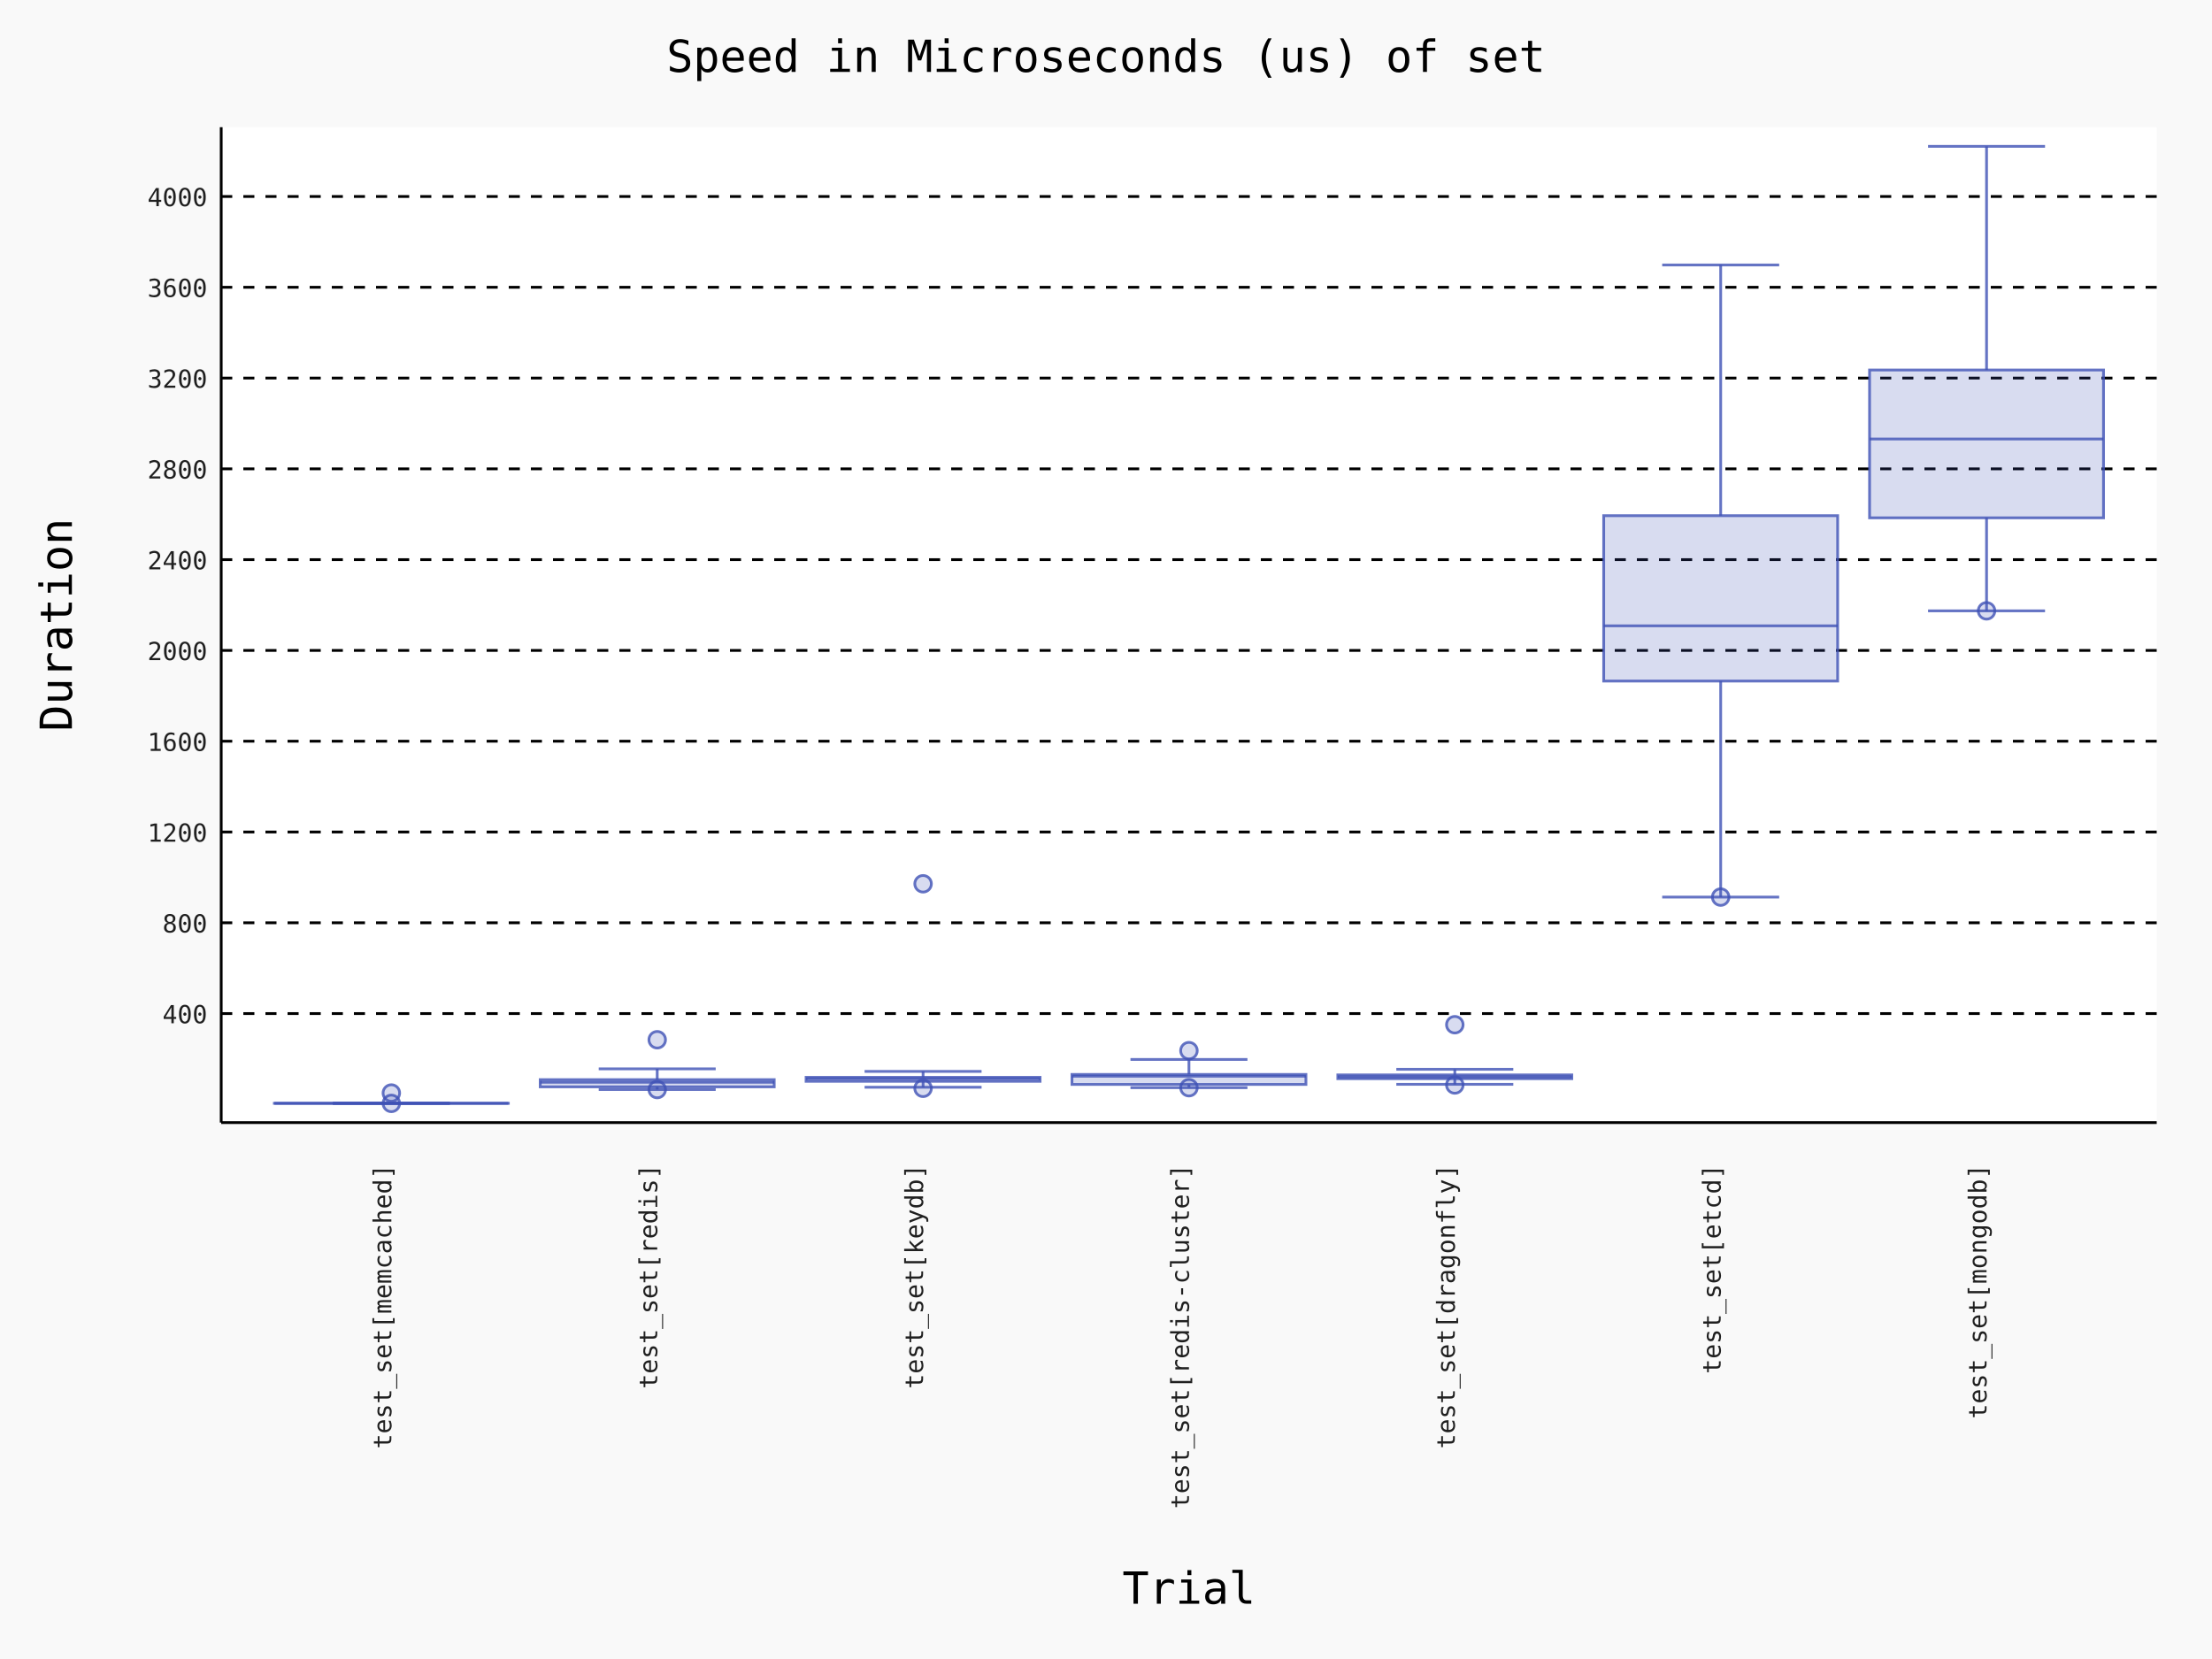
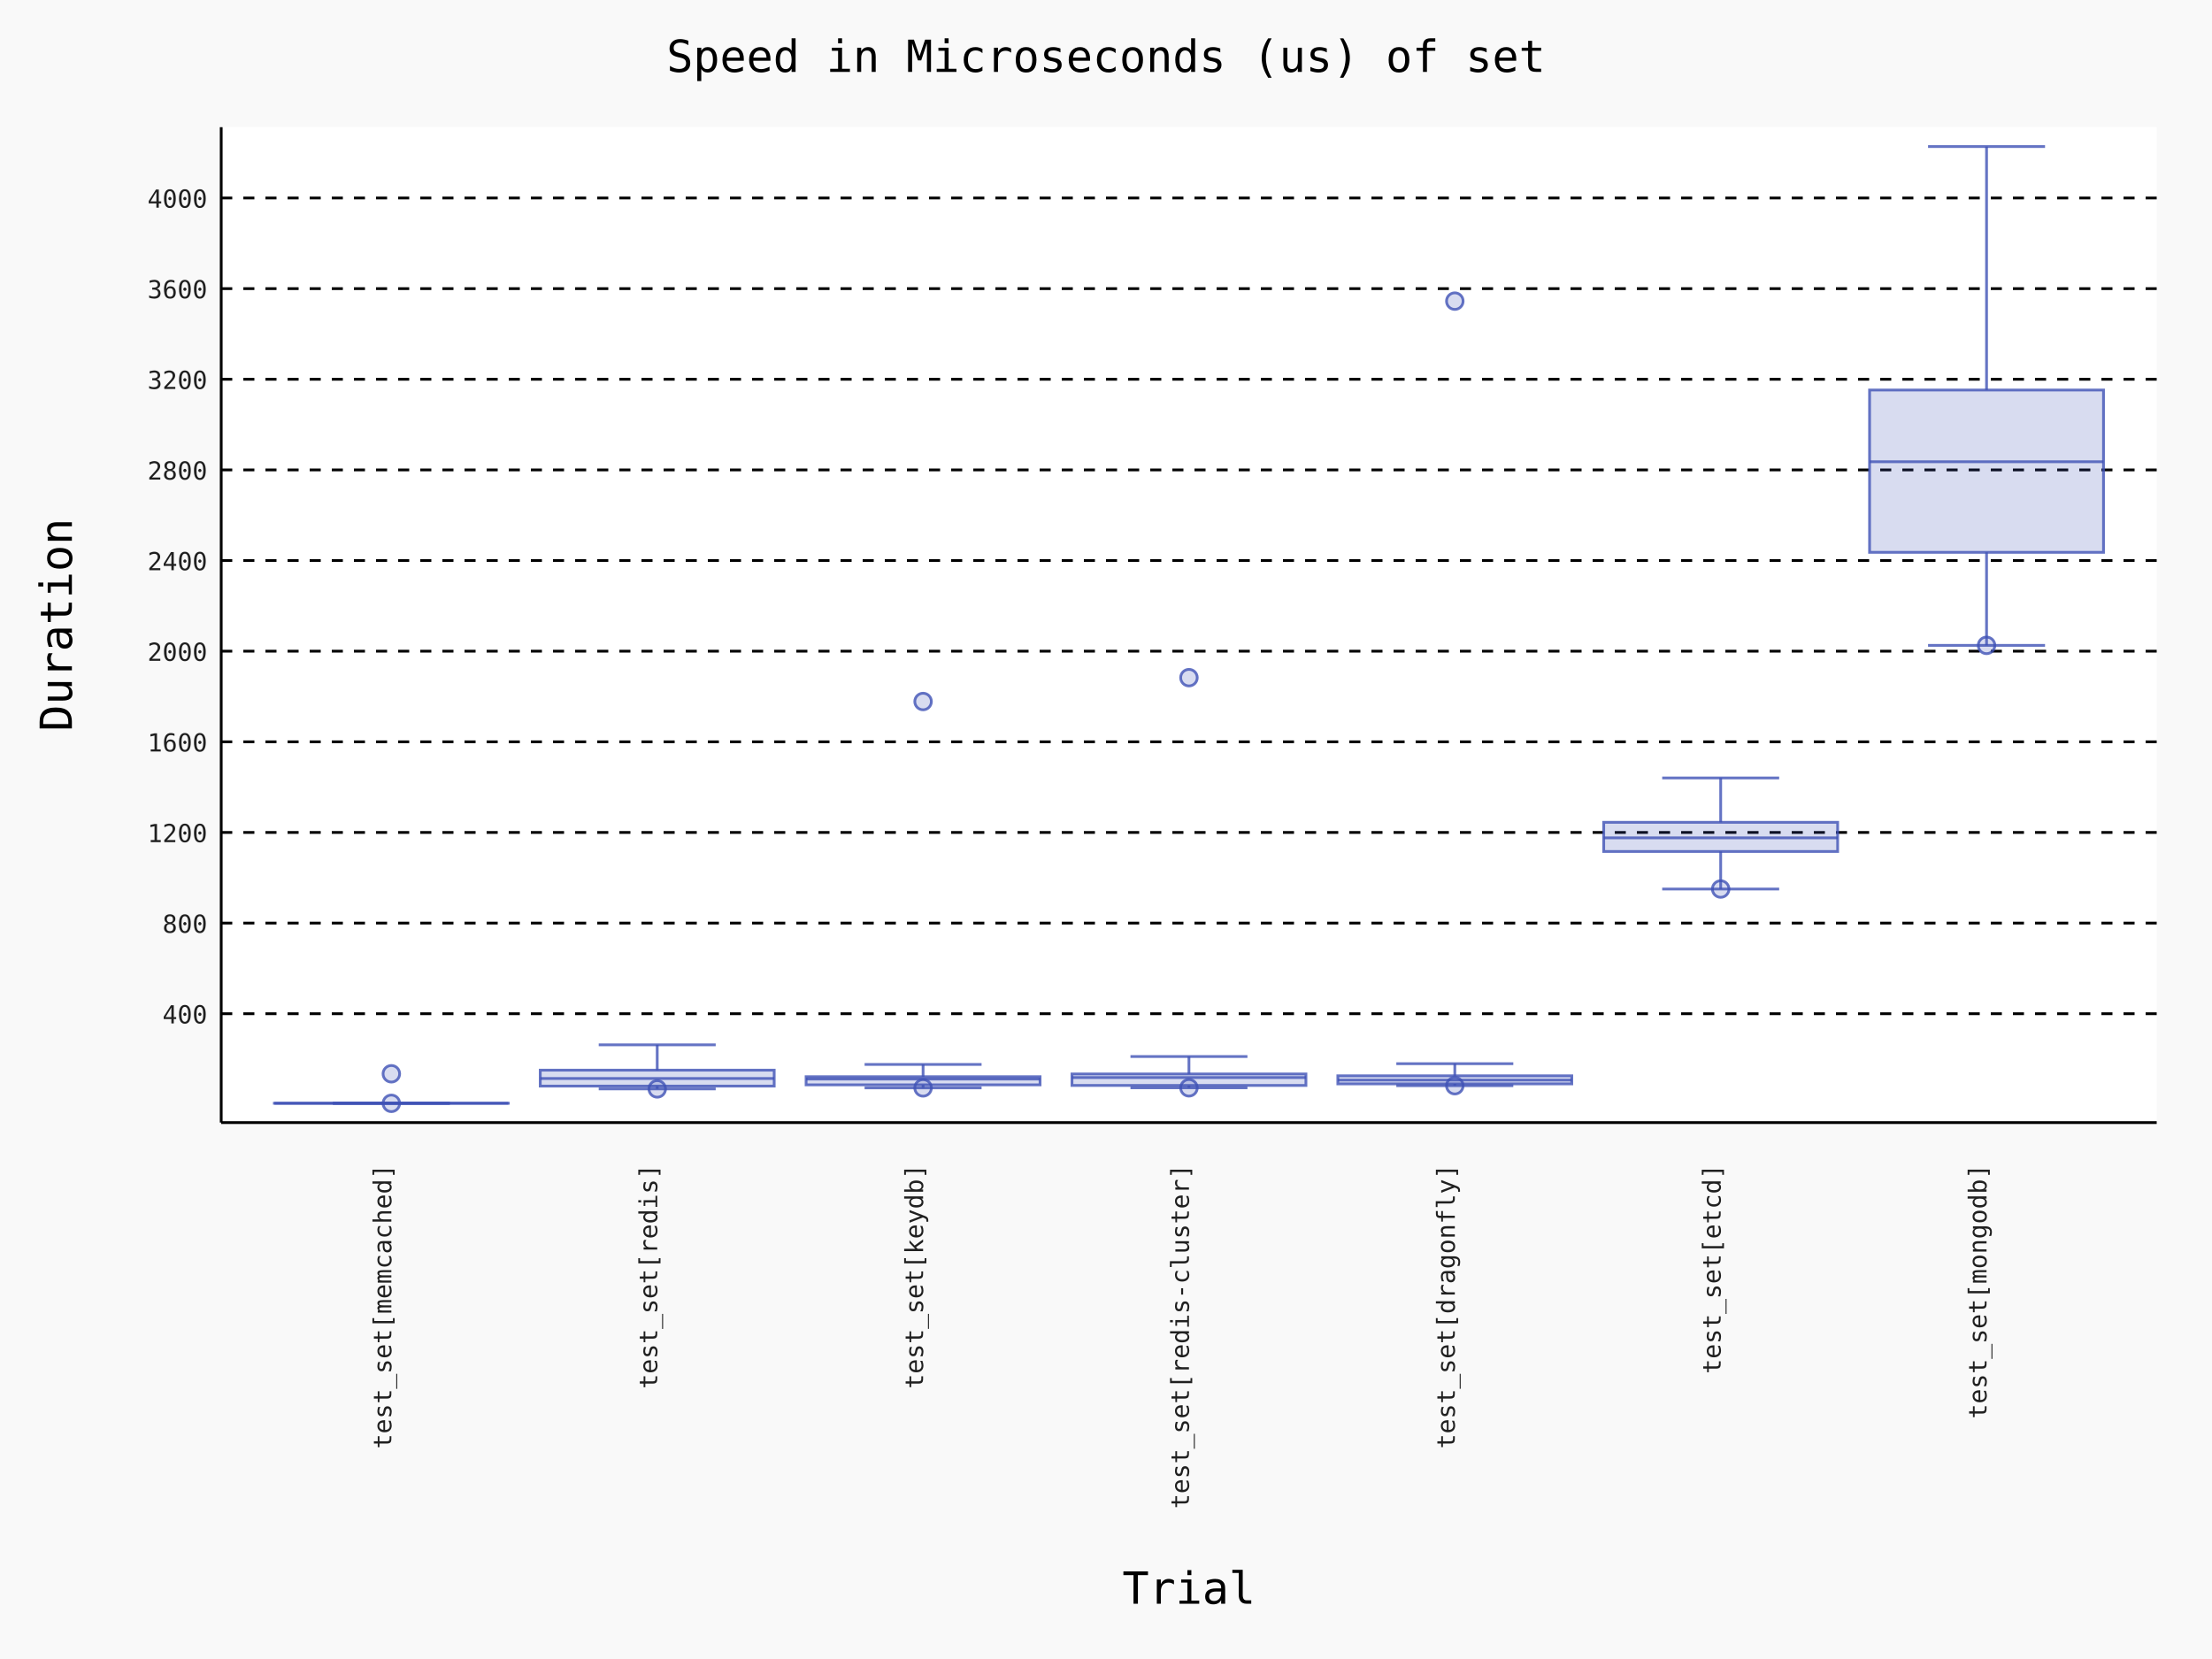
- <svg xmlns="http://www.w3.org/2000/svg" id="chart-4da20118-4a4c-4504-81a6-af2c6108a717" class="pygal-chart" viewBox="0 0 800 600">
+ <svg xmlns="http://www.w3.org/2000/svg" id="chart-514645f7-85c2-4c81-bb3b-be995977a449" class="pygal-chart" viewBox="0 0 800 600">
  <defs>
-     <style type="text/css">#chart-4da20118-4a4c-4504-81a6-af2c6108a717{-webkit-user-select:none;-webkit-font-smoothing:antialiased;font-family:Consolas,"Deja Vu Sans Mono","Bitstream Vera Sans Mono","Courier New",monospace}#chart-4da20118-4a4c-4504-81a6-af2c6108a717 .title{font-family:Consolas,"Deja Vu Sans Mono","Bitstream Vera Sans Mono","Courier New",monospace;font-size:16px}#chart-4da20118-4a4c-4504-81a6-af2c6108a717 .legends .legend text{font-family:Consolas,"Deja Vu Sans Mono","Bitstream Vera Sans Mono","Courier New",monospace;font-size:14px}#chart-4da20118-4a4c-4504-81a6-af2c6108a717 .axis text{font-family:Consolas,"Deja Vu Sans Mono","Bitstream Vera Sans Mono","Courier New",monospace;font-size:10px}#chart-4da20118-4a4c-4504-81a6-af2c6108a717 .axis text.major{font-family:Consolas,"Deja Vu Sans Mono","Bitstream Vera Sans Mono","Courier New",monospace;font-size:10px}#chart-4da20118-4a4c-4504-81a6-af2c6108a717 .text-overlay text.value{font-family:Consolas,"Deja Vu Sans Mono","Bitstream Vera Sans Mono","Courier New",monospace;font-size:16px}#chart-4da20118-4a4c-4504-81a6-af2c6108a717 .text-overlay text.label{font-family:Consolas,"Deja Vu Sans Mono","Bitstream Vera Sans Mono","Courier New",monospace;font-size:10px}#chart-4da20118-4a4c-4504-81a6-af2c6108a717 .tooltip{font-family:Consolas,"Deja Vu Sans Mono","Bitstream Vera Sans Mono","Courier New",monospace;font-size:14px}#chart-4da20118-4a4c-4504-81a6-af2c6108a717 text.no_data{font-family:Consolas,"Deja Vu Sans Mono","Bitstream Vera Sans Mono","Courier New",monospace;font-size:64px}
- #chart-4da20118-4a4c-4504-81a6-af2c6108a717{background-color:rgba(249,249,249,1)}#chart-4da20118-4a4c-4504-81a6-af2c6108a717 path,#chart-4da20118-4a4c-4504-81a6-af2c6108a717 line,#chart-4da20118-4a4c-4504-81a6-af2c6108a717 rect,#chart-4da20118-4a4c-4504-81a6-af2c6108a717 circle{-webkit-transition:150ms;-moz-transition:150ms;transition:150ms}#chart-4da20118-4a4c-4504-81a6-af2c6108a717 .graph &gt; .background{fill:rgba(249,249,249,1)}#chart-4da20118-4a4c-4504-81a6-af2c6108a717 .plot &gt; .background{fill:rgba(255,255,255,1)}#chart-4da20118-4a4c-4504-81a6-af2c6108a717 .graph{fill:rgba(0,0,0,.87)}#chart-4da20118-4a4c-4504-81a6-af2c6108a717 text.no_data{fill:rgba(0,0,0,1)}#chart-4da20118-4a4c-4504-81a6-af2c6108a717 .title{fill:rgba(0,0,0,1)}#chart-4da20118-4a4c-4504-81a6-af2c6108a717 .legends .legend text{fill:rgba(0,0,0,.87)}#chart-4da20118-4a4c-4504-81a6-af2c6108a717 .legends .legend:hover text{fill:rgba(0,0,0,1)}#chart-4da20118-4a4c-4504-81a6-af2c6108a717 .axis .line{stroke:rgba(0,0,0,1)}#chart-4da20118-4a4c-4504-81a6-af2c6108a717 .axis .guide.line{stroke:rgba(0,0,0,.54)}#chart-4da20118-4a4c-4504-81a6-af2c6108a717 .axis .major.line{stroke:rgba(0,0,0,.87)}#chart-4da20118-4a4c-4504-81a6-af2c6108a717 .axis text.major{fill:rgba(0,0,0,1)}#chart-4da20118-4a4c-4504-81a6-af2c6108a717 .axis.y .guides:hover .guide.line,#chart-4da20118-4a4c-4504-81a6-af2c6108a717 .line-graph .axis.x .guides:hover .guide.line,#chart-4da20118-4a4c-4504-81a6-af2c6108a717 .stackedline-graph .axis.x .guides:hover .guide.line,#chart-4da20118-4a4c-4504-81a6-af2c6108a717 .xy-graph .axis.x .guides:hover .guide.line{stroke:rgba(0,0,0,1)}#chart-4da20118-4a4c-4504-81a6-af2c6108a717 .axis .guides:hover text{fill:rgba(0,0,0,1)}#chart-4da20118-4a4c-4504-81a6-af2c6108a717 .reactive{fill-opacity:.7;stroke-opacity:.8;stroke-width:1}#chart-4da20118-4a4c-4504-81a6-af2c6108a717 .ci{stroke:rgba(0,0,0,.87)}#chart-4da20118-4a4c-4504-81a6-af2c6108a717 .reactive.active,#chart-4da20118-4a4c-4504-81a6-af2c6108a717 .active .reactive{fill-opacity:.8;stroke-opacity:.9;stroke-width:4}#chart-4da20118-4a4c-4504-81a6-af2c6108a717 .ci .reactive.active{stroke-width:1.5}#chart-4da20118-4a4c-4504-81a6-af2c6108a717 .series text{fill:rgba(0,0,0,1)}#chart-4da20118-4a4c-4504-81a6-af2c6108a717 .tooltip rect{fill:rgba(255,255,255,1);stroke:rgba(0,0,0,1);-webkit-transition:opacity 150ms;-moz-transition:opacity 150ms;transition:opacity 150ms}#chart-4da20118-4a4c-4504-81a6-af2c6108a717 .tooltip .label{fill:rgba(0,0,0,.87)}#chart-4da20118-4a4c-4504-81a6-af2c6108a717 .tooltip .label{fill:rgba(0,0,0,.87)}#chart-4da20118-4a4c-4504-81a6-af2c6108a717 .tooltip .legend{font-size:.8em;fill:rgba(0,0,0,.54)}#chart-4da20118-4a4c-4504-81a6-af2c6108a717 .tooltip .x_label{font-size:.6em;fill:rgba(0,0,0,1)}#chart-4da20118-4a4c-4504-81a6-af2c6108a717 .tooltip .xlink{font-size:.5em;text-decoration:underline}#chart-4da20118-4a4c-4504-81a6-af2c6108a717 .tooltip .value{font-size:1.5em}#chart-4da20118-4a4c-4504-81a6-af2c6108a717 .bound{font-size:.5em}#chart-4da20118-4a4c-4504-81a6-af2c6108a717 .max-value{font-size:.75em;fill:rgba(0,0,0,.54)}#chart-4da20118-4a4c-4504-81a6-af2c6108a717 .map-element{fill:rgba(255,255,255,1);stroke:rgba(0,0,0,.54) !important}#chart-4da20118-4a4c-4504-81a6-af2c6108a717 .map-element .reactive{fill-opacity:inherit;stroke-opacity:inherit}#chart-4da20118-4a4c-4504-81a6-af2c6108a717 .color-0,#chart-4da20118-4a4c-4504-81a6-af2c6108a717 .color-0 a:visited{stroke:#3F51B5;fill:#3F51B5}#chart-4da20118-4a4c-4504-81a6-af2c6108a717 .color-1,#chart-4da20118-4a4c-4504-81a6-af2c6108a717 .color-1 a:visited{stroke:#3F51B5;fill:#3F51B5}#chart-4da20118-4a4c-4504-81a6-af2c6108a717 .color-2,#chart-4da20118-4a4c-4504-81a6-af2c6108a717 .color-2 a:visited{stroke:#3F51B5;fill:#3F51B5}#chart-4da20118-4a4c-4504-81a6-af2c6108a717 .color-3,#chart-4da20118-4a4c-4504-81a6-af2c6108a717 .color-3 a:visited{stroke:#3F51B5;fill:#3F51B5}#chart-4da20118-4a4c-4504-81a6-af2c6108a717 .color-4,#chart-4da20118-4a4c-4504-81a6-af2c6108a717 .color-4 a:visited{stroke:#3F51B5;fill:#3F51B5}#chart-4da20118-4a4c-4504-81a6-af2c6108a717 .color-5,#chart-4da20118-4a4c-4504-81a6-af2c6108a717 .color-5 a:visited{stroke:#3F51B5;fill:#3F51B5}#chart-4da20118-4a4c-4504-81a6-af2c6108a717 .color-6,#chart-4da20118-4a4c-4504-81a6-af2c6108a717 .color-6 a:visited{stroke:#3F51B5;fill:#3F51B5}#chart-4da20118-4a4c-4504-81a6-af2c6108a717 .text-overlay .color-0 text{fill:black}#chart-4da20118-4a4c-4504-81a6-af2c6108a717 .text-overlay .color-1 text{fill:black}#chart-4da20118-4a4c-4504-81a6-af2c6108a717 .text-overlay .color-2 text{fill:black}#chart-4da20118-4a4c-4504-81a6-af2c6108a717 .text-overlay .color-3 text{fill:black}#chart-4da20118-4a4c-4504-81a6-af2c6108a717 .text-overlay .color-4 text{fill:black}#chart-4da20118-4a4c-4504-81a6-af2c6108a717 .text-overlay .color-5 text{fill:black}#chart-4da20118-4a4c-4504-81a6-af2c6108a717 .text-overlay .color-6 text{fill:black}
- #chart-4da20118-4a4c-4504-81a6-af2c6108a717 text.no_data{text-anchor:middle}#chart-4da20118-4a4c-4504-81a6-af2c6108a717 .guide.line{fill:none}#chart-4da20118-4a4c-4504-81a6-af2c6108a717 .centered{text-anchor:middle}#chart-4da20118-4a4c-4504-81a6-af2c6108a717 .title{text-anchor:middle}#chart-4da20118-4a4c-4504-81a6-af2c6108a717 .legends .legend text{fill-opacity:1}#chart-4da20118-4a4c-4504-81a6-af2c6108a717 .axis.x text{text-anchor:middle}#chart-4da20118-4a4c-4504-81a6-af2c6108a717 .axis.x:not(.web) text[transform]{text-anchor:start}#chart-4da20118-4a4c-4504-81a6-af2c6108a717 .axis.x:not(.web) text[transform].backwards{text-anchor:end}#chart-4da20118-4a4c-4504-81a6-af2c6108a717 .axis.y text{text-anchor:end}#chart-4da20118-4a4c-4504-81a6-af2c6108a717 .axis.y text[transform].backwards{text-anchor:start}#chart-4da20118-4a4c-4504-81a6-af2c6108a717 .axis.y2 text{text-anchor:start}#chart-4da20118-4a4c-4504-81a6-af2c6108a717 .axis.y2 text[transform].backwards{text-anchor:end}#chart-4da20118-4a4c-4504-81a6-af2c6108a717 .axis .guide.line{stroke-dasharray:4,4;stroke:black}#chart-4da20118-4a4c-4504-81a6-af2c6108a717 .axis .major.guide.line{stroke-dasharray:6,6;stroke:black}#chart-4da20118-4a4c-4504-81a6-af2c6108a717 .horizontal .axis.y .guide.line,#chart-4da20118-4a4c-4504-81a6-af2c6108a717 .horizontal .axis.y2 .guide.line,#chart-4da20118-4a4c-4504-81a6-af2c6108a717 .vertical .axis.x .guide.line{opacity:0}#chart-4da20118-4a4c-4504-81a6-af2c6108a717 .horizontal .axis.always_show .guide.line,#chart-4da20118-4a4c-4504-81a6-af2c6108a717 .vertical .axis.always_show .guide.line{opacity:1 !important}#chart-4da20118-4a4c-4504-81a6-af2c6108a717 .axis.y .guides:hover .guide.line,#chart-4da20118-4a4c-4504-81a6-af2c6108a717 .axis.y2 .guides:hover .guide.line,#chart-4da20118-4a4c-4504-81a6-af2c6108a717 .axis.x .guides:hover .guide.line{opacity:1}#chart-4da20118-4a4c-4504-81a6-af2c6108a717 .axis .guides:hover text{opacity:1}#chart-4da20118-4a4c-4504-81a6-af2c6108a717 .nofill{fill:none}#chart-4da20118-4a4c-4504-81a6-af2c6108a717 .subtle-fill{fill-opacity:.2}#chart-4da20118-4a4c-4504-81a6-af2c6108a717 .dot{stroke-width:1px;fill-opacity:1;stroke-opacity:1}#chart-4da20118-4a4c-4504-81a6-af2c6108a717 .dot.active{stroke-width:5px}#chart-4da20118-4a4c-4504-81a6-af2c6108a717 .dot.negative{fill:transparent}#chart-4da20118-4a4c-4504-81a6-af2c6108a717 text,#chart-4da20118-4a4c-4504-81a6-af2c6108a717 tspan{stroke:none !important}#chart-4da20118-4a4c-4504-81a6-af2c6108a717 .series text.active{opacity:1}#chart-4da20118-4a4c-4504-81a6-af2c6108a717 .tooltip rect{fill-opacity:.95;stroke-width:.5}#chart-4da20118-4a4c-4504-81a6-af2c6108a717 .tooltip text{fill-opacity:1}#chart-4da20118-4a4c-4504-81a6-af2c6108a717 .showable{visibility:hidden}#chart-4da20118-4a4c-4504-81a6-af2c6108a717 .showable.shown{visibility:visible}#chart-4da20118-4a4c-4504-81a6-af2c6108a717 .gauge-background{fill:rgba(229,229,229,1);stroke:none}#chart-4da20118-4a4c-4504-81a6-af2c6108a717 .bg-lines{stroke:rgba(249,249,249,1);stroke-width:2px}
+     <style type="text/css">#chart-514645f7-85c2-4c81-bb3b-be995977a449{-webkit-user-select:none;-webkit-font-smoothing:antialiased;font-family:Consolas,"Deja Vu Sans Mono","Bitstream Vera Sans Mono","Courier New",monospace}#chart-514645f7-85c2-4c81-bb3b-be995977a449 .title{font-family:Consolas,"Deja Vu Sans Mono","Bitstream Vera Sans Mono","Courier New",monospace;font-size:16px}#chart-514645f7-85c2-4c81-bb3b-be995977a449 .legends .legend text{font-family:Consolas,"Deja Vu Sans Mono","Bitstream Vera Sans Mono","Courier New",monospace;font-size:14px}#chart-514645f7-85c2-4c81-bb3b-be995977a449 .axis text{font-family:Consolas,"Deja Vu Sans Mono","Bitstream Vera Sans Mono","Courier New",monospace;font-size:10px}#chart-514645f7-85c2-4c81-bb3b-be995977a449 .axis text.major{font-family:Consolas,"Deja Vu Sans Mono","Bitstream Vera Sans Mono","Courier New",monospace;font-size:10px}#chart-514645f7-85c2-4c81-bb3b-be995977a449 .text-overlay text.value{font-family:Consolas,"Deja Vu Sans Mono","Bitstream Vera Sans Mono","Courier New",monospace;font-size:16px}#chart-514645f7-85c2-4c81-bb3b-be995977a449 .text-overlay text.label{font-family:Consolas,"Deja Vu Sans Mono","Bitstream Vera Sans Mono","Courier New",monospace;font-size:10px}#chart-514645f7-85c2-4c81-bb3b-be995977a449 .tooltip{font-family:Consolas,"Deja Vu Sans Mono","Bitstream Vera Sans Mono","Courier New",monospace;font-size:14px}#chart-514645f7-85c2-4c81-bb3b-be995977a449 text.no_data{font-family:Consolas,"Deja Vu Sans Mono","Bitstream Vera Sans Mono","Courier New",monospace;font-size:64px}
+ #chart-514645f7-85c2-4c81-bb3b-be995977a449{background-color:rgba(249,249,249,1)}#chart-514645f7-85c2-4c81-bb3b-be995977a449 path,#chart-514645f7-85c2-4c81-bb3b-be995977a449 line,#chart-514645f7-85c2-4c81-bb3b-be995977a449 rect,#chart-514645f7-85c2-4c81-bb3b-be995977a449 circle{-webkit-transition:150ms;-moz-transition:150ms;transition:150ms}#chart-514645f7-85c2-4c81-bb3b-be995977a449 .graph &gt; .background{fill:rgba(249,249,249,1)}#chart-514645f7-85c2-4c81-bb3b-be995977a449 .plot &gt; .background{fill:rgba(255,255,255,1)}#chart-514645f7-85c2-4c81-bb3b-be995977a449 .graph{fill:rgba(0,0,0,.87)}#chart-514645f7-85c2-4c81-bb3b-be995977a449 text.no_data{fill:rgba(0,0,0,1)}#chart-514645f7-85c2-4c81-bb3b-be995977a449 .title{fill:rgba(0,0,0,1)}#chart-514645f7-85c2-4c81-bb3b-be995977a449 .legends .legend text{fill:rgba(0,0,0,.87)}#chart-514645f7-85c2-4c81-bb3b-be995977a449 .legends .legend:hover text{fill:rgba(0,0,0,1)}#chart-514645f7-85c2-4c81-bb3b-be995977a449 .axis .line{stroke:rgba(0,0,0,1)}#chart-514645f7-85c2-4c81-bb3b-be995977a449 .axis .guide.line{stroke:rgba(0,0,0,.54)}#chart-514645f7-85c2-4c81-bb3b-be995977a449 .axis .major.line{stroke:rgba(0,0,0,.87)}#chart-514645f7-85c2-4c81-bb3b-be995977a449 .axis text.major{fill:rgba(0,0,0,1)}#chart-514645f7-85c2-4c81-bb3b-be995977a449 .axis.y .guides:hover .guide.line,#chart-514645f7-85c2-4c81-bb3b-be995977a449 .line-graph .axis.x .guides:hover .guide.line,#chart-514645f7-85c2-4c81-bb3b-be995977a449 .stackedline-graph .axis.x .guides:hover .guide.line,#chart-514645f7-85c2-4c81-bb3b-be995977a449 .xy-graph .axis.x .guides:hover .guide.line{stroke:rgba(0,0,0,1)}#chart-514645f7-85c2-4c81-bb3b-be995977a449 .axis .guides:hover text{fill:rgba(0,0,0,1)}#chart-514645f7-85c2-4c81-bb3b-be995977a449 .reactive{fill-opacity:.7;stroke-opacity:.8;stroke-width:1}#chart-514645f7-85c2-4c81-bb3b-be995977a449 .ci{stroke:rgba(0,0,0,.87)}#chart-514645f7-85c2-4c81-bb3b-be995977a449 .reactive.active,#chart-514645f7-85c2-4c81-bb3b-be995977a449 .active .reactive{fill-opacity:.8;stroke-opacity:.9;stroke-width:4}#chart-514645f7-85c2-4c81-bb3b-be995977a449 .ci .reactive.active{stroke-width:1.5}#chart-514645f7-85c2-4c81-bb3b-be995977a449 .series text{fill:rgba(0,0,0,1)}#chart-514645f7-85c2-4c81-bb3b-be995977a449 .tooltip rect{fill:rgba(255,255,255,1);stroke:rgba(0,0,0,1);-webkit-transition:opacity 150ms;-moz-transition:opacity 150ms;transition:opacity 150ms}#chart-514645f7-85c2-4c81-bb3b-be995977a449 .tooltip .label{fill:rgba(0,0,0,.87)}#chart-514645f7-85c2-4c81-bb3b-be995977a449 .tooltip .label{fill:rgba(0,0,0,.87)}#chart-514645f7-85c2-4c81-bb3b-be995977a449 .tooltip .legend{font-size:.8em;fill:rgba(0,0,0,.54)}#chart-514645f7-85c2-4c81-bb3b-be995977a449 .tooltip .x_label{font-size:.6em;fill:rgba(0,0,0,1)}#chart-514645f7-85c2-4c81-bb3b-be995977a449 .tooltip .xlink{font-size:.5em;text-decoration:underline}#chart-514645f7-85c2-4c81-bb3b-be995977a449 .tooltip .value{font-size:1.5em}#chart-514645f7-85c2-4c81-bb3b-be995977a449 .bound{font-size:.5em}#chart-514645f7-85c2-4c81-bb3b-be995977a449 .max-value{font-size:.75em;fill:rgba(0,0,0,.54)}#chart-514645f7-85c2-4c81-bb3b-be995977a449 .map-element{fill:rgba(255,255,255,1);stroke:rgba(0,0,0,.54) !important}#chart-514645f7-85c2-4c81-bb3b-be995977a449 .map-element .reactive{fill-opacity:inherit;stroke-opacity:inherit}#chart-514645f7-85c2-4c81-bb3b-be995977a449 .color-0,#chart-514645f7-85c2-4c81-bb3b-be995977a449 .color-0 a:visited{stroke:#3F51B5;fill:#3F51B5}#chart-514645f7-85c2-4c81-bb3b-be995977a449 .color-1,#chart-514645f7-85c2-4c81-bb3b-be995977a449 .color-1 a:visited{stroke:#3F51B5;fill:#3F51B5}#chart-514645f7-85c2-4c81-bb3b-be995977a449 .color-2,#chart-514645f7-85c2-4c81-bb3b-be995977a449 .color-2 a:visited{stroke:#3F51B5;fill:#3F51B5}#chart-514645f7-85c2-4c81-bb3b-be995977a449 .color-3,#chart-514645f7-85c2-4c81-bb3b-be995977a449 .color-3 a:visited{stroke:#3F51B5;fill:#3F51B5}#chart-514645f7-85c2-4c81-bb3b-be995977a449 .color-4,#chart-514645f7-85c2-4c81-bb3b-be995977a449 .color-4 a:visited{stroke:#3F51B5;fill:#3F51B5}#chart-514645f7-85c2-4c81-bb3b-be995977a449 .color-5,#chart-514645f7-85c2-4c81-bb3b-be995977a449 .color-5 a:visited{stroke:#3F51B5;fill:#3F51B5}#chart-514645f7-85c2-4c81-bb3b-be995977a449 .color-6,#chart-514645f7-85c2-4c81-bb3b-be995977a449 .color-6 a:visited{stroke:#3F51B5;fill:#3F51B5}#chart-514645f7-85c2-4c81-bb3b-be995977a449 .text-overlay .color-0 text{fill:black}#chart-514645f7-85c2-4c81-bb3b-be995977a449 .text-overlay .color-1 text{fill:black}#chart-514645f7-85c2-4c81-bb3b-be995977a449 .text-overlay .color-2 text{fill:black}#chart-514645f7-85c2-4c81-bb3b-be995977a449 .text-overlay .color-3 text{fill:black}#chart-514645f7-85c2-4c81-bb3b-be995977a449 .text-overlay .color-4 text{fill:black}#chart-514645f7-85c2-4c81-bb3b-be995977a449 .text-overlay .color-5 text{fill:black}#chart-514645f7-85c2-4c81-bb3b-be995977a449 .text-overlay .color-6 text{fill:black}
+ #chart-514645f7-85c2-4c81-bb3b-be995977a449 text.no_data{text-anchor:middle}#chart-514645f7-85c2-4c81-bb3b-be995977a449 .guide.line{fill:none}#chart-514645f7-85c2-4c81-bb3b-be995977a449 .centered{text-anchor:middle}#chart-514645f7-85c2-4c81-bb3b-be995977a449 .title{text-anchor:middle}#chart-514645f7-85c2-4c81-bb3b-be995977a449 .legends .legend text{fill-opacity:1}#chart-514645f7-85c2-4c81-bb3b-be995977a449 .axis.x text{text-anchor:middle}#chart-514645f7-85c2-4c81-bb3b-be995977a449 .axis.x:not(.web) text[transform]{text-anchor:start}#chart-514645f7-85c2-4c81-bb3b-be995977a449 .axis.x:not(.web) text[transform].backwards{text-anchor:end}#chart-514645f7-85c2-4c81-bb3b-be995977a449 .axis.y text{text-anchor:end}#chart-514645f7-85c2-4c81-bb3b-be995977a449 .axis.y text[transform].backwards{text-anchor:start}#chart-514645f7-85c2-4c81-bb3b-be995977a449 .axis.y2 text{text-anchor:start}#chart-514645f7-85c2-4c81-bb3b-be995977a449 .axis.y2 text[transform].backwards{text-anchor:end}#chart-514645f7-85c2-4c81-bb3b-be995977a449 .axis .guide.line{stroke-dasharray:4,4;stroke:black}#chart-514645f7-85c2-4c81-bb3b-be995977a449 .axis .major.guide.line{stroke-dasharray:6,6;stroke:black}#chart-514645f7-85c2-4c81-bb3b-be995977a449 .horizontal .axis.y .guide.line,#chart-514645f7-85c2-4c81-bb3b-be995977a449 .horizontal .axis.y2 .guide.line,#chart-514645f7-85c2-4c81-bb3b-be995977a449 .vertical .axis.x .guide.line{opacity:0}#chart-514645f7-85c2-4c81-bb3b-be995977a449 .horizontal .axis.always_show .guide.line,#chart-514645f7-85c2-4c81-bb3b-be995977a449 .vertical .axis.always_show .guide.line{opacity:1 !important}#chart-514645f7-85c2-4c81-bb3b-be995977a449 .axis.y .guides:hover .guide.line,#chart-514645f7-85c2-4c81-bb3b-be995977a449 .axis.y2 .guides:hover .guide.line,#chart-514645f7-85c2-4c81-bb3b-be995977a449 .axis.x .guides:hover .guide.line{opacity:1}#chart-514645f7-85c2-4c81-bb3b-be995977a449 .axis .guides:hover text{opacity:1}#chart-514645f7-85c2-4c81-bb3b-be995977a449 .nofill{fill:none}#chart-514645f7-85c2-4c81-bb3b-be995977a449 .subtle-fill{fill-opacity:.2}#chart-514645f7-85c2-4c81-bb3b-be995977a449 .dot{stroke-width:1px;fill-opacity:1;stroke-opacity:1}#chart-514645f7-85c2-4c81-bb3b-be995977a449 .dot.active{stroke-width:5px}#chart-514645f7-85c2-4c81-bb3b-be995977a449 .dot.negative{fill:transparent}#chart-514645f7-85c2-4c81-bb3b-be995977a449 text,#chart-514645f7-85c2-4c81-bb3b-be995977a449 tspan{stroke:none !important}#chart-514645f7-85c2-4c81-bb3b-be995977a449 .series text.active{opacity:1}#chart-514645f7-85c2-4c81-bb3b-be995977a449 .tooltip rect{fill-opacity:.95;stroke-width:.5}#chart-514645f7-85c2-4c81-bb3b-be995977a449 .tooltip text{fill-opacity:1}#chart-514645f7-85c2-4c81-bb3b-be995977a449 .showable{visibility:hidden}#chart-514645f7-85c2-4c81-bb3b-be995977a449 .showable.shown{visibility:visible}#chart-514645f7-85c2-4c81-bb3b-be995977a449 .gauge-background{fill:rgba(229,229,229,1);stroke:none}#chart-514645f7-85c2-4c81-bb3b-be995977a449 .bg-lines{stroke:rgba(249,249,249,1);stroke-width:2px}
.tooltip .value{font-size:1em !important}.axis text{font-size:9px !important}</style>
  </defs>
  <g class="graph custombox-graph vertical">
    <rect x="0" y="0" width="800" height="600" class="background" />
    <g transform="translate(80, 46)" class="plot">
      <rect x="0" y="0" width="700.0" height="360.0" class="background" />
      <g class="axis y always_show">
        <path d="M0 360 h700" class="line" />
        <g class="guides">
-           <path d="M0 320.571 h700" class="guide line" />
-           <text x="-5" y="324.071" class="">400</text>
-         </g>
-         <g class="guides">
-           <path d="M0 287.737 h700" class="guide line" />
-           <text x="-5" y="291.237" class="">800</text>
-         </g>
-         <g class="guides">
-           <path d="M0 254.903 h700" class="guide line" />
-           <text x="-5" y="258.403" class="">1200</text>
-         </g>
-         <g class="guides">
-           <path d="M0 222.069 h700" class="guide line" />
-           <text x="-5" y="225.569" class="">1600</text>
-         </g>
-         <g class="guides">
-           <path d="M0 189.235 h700" class="guide line" />
-           <text x="-5" y="192.735" class="">2000</text>
-         </g>
-         <g class="guides">
-           <path d="M0 156.4 h700" class="guide line" />
-           <text x="-5" y="159.9" class="">2400</text>
-         </g>
-         <g class="guides">
-           <path d="M0 123.566 h700" class="guide line" />
-           <text x="-5" y="127.066" class="">2800</text>
-         </g>
-         <g class="guides">
-           <path d="M0 90.732 h700" class="guide line" />
-           <text x="-5" y="94.232" class="">3200</text>
-         </g>
-         <g class="guides">
-           <path d="M0 57.898 h700" class="guide line" />
-           <text x="-5" y="61.398" class="">3600</text>
-         </g>
-         <g class="guides">
-           <path d="M0 25.064 h700" class="guide line" />
-           <text x="-5" y="28.564" class="">4000</text>
+           <path d="M0 320.625 h700" class="guide line" />
+           <text x="-5" y="324.125" class="">400</text>
+         </g>
+         <g class="guides">
+           <path d="M0 287.845 h700" class="guide line" />
+           <text x="-5" y="291.345" class="">800</text>
+         </g>
+         <g class="guides">
+           <path d="M0 255.066 h700" class="guide line" />
+           <text x="-5" y="258.566" class="">1200</text>
+         </g>
+         <g class="guides">
+           <path d="M0 222.286 h700" class="guide line" />
+           <text x="-5" y="225.786" class="">1600</text>
+         </g>
+         <g class="guides">
+           <path d="M0 189.506 h700" class="guide line" />
+           <text x="-5" y="193.006" class="">2000</text>
+         </g>
+         <g class="guides">
+           <path d="M0 156.726 h700" class="guide line" />
+           <text x="-5" y="160.226" class="">2400</text>
+         </g>
+         <g class="guides">
+           <path d="M0 123.947 h700" class="guide line" />
+           <text x="-5" y="127.447" class="">2800</text>
+         </g>
+         <g class="guides">
+           <path d="M0 91.167 h700" class="guide line" />
+           <text x="-5" y="94.667" class="">3200</text>
+         </g>
+         <g class="guides">
+           <path d="M0 58.387 h700" class="guide line" />
+           <text x="-5" y="61.887" class="">3600</text>
+         </g>
+         <g class="guides">
+           <path d="M0 25.608 h700" class="guide line" />
+           <text x="-5" y="29.108" class="">4000</text>
        </g>
      </g>
      <g class="axis x">
        <path d="M0 0 v360" class="line" />
        <g class="guides">
          <path d="M61.538 0 v360" class="guide line" />
          <text x="61.538" y="375.0" class="backwards" transform="rotate(270 61.53846 375)">test_set[memcached]</text>
        </g>
        <g class="guides">
          <path d="M157.692 0 v360" class="guide line" />
          <text x="157.692" y="375.0" class="backwards" transform="rotate(270 157.6923 375)">test_set[redis]</text>
        </g>
        <g class="guides">
          <path d="M253.846 0 v360" class="guide line" />
          <text x="253.846" y="375.0" class="backwards" transform="rotate(270 253.8462 375)">test_set[keydb]</text>
        </g>
        <g class="guides">
          <path d="M350 0 v360" class="guide line" />
          <text x="350.0" y="375.0" class="backwards" transform="rotate(270 350 375)">test_set[redis-cluster]</text>
        </g>
        <g class="guides">
          <path d="M446.154 0 v360" class="guide line" />
          <text x="446.154" y="375.0" class="backwards" transform="rotate(270 446.1538 375)">test_set[dragonfly]</text>
        </g>
        <g class="guides">
          <path d="M542.308 0 v360" class="guide line" />
          <text x="542.308" y="375.0" class="backwards" transform="rotate(270 542.3077 375)">test_set[etcd]</text>
        </g>
        <g class="guides">
          <path d="M638.462 0 v360" class="guide line" />
          <text x="638.462" y="375.0" class="backwards" transform="rotate(270 638.4615 375)">test_set[mongodb]</text>
        </g>
      </g>
      <g class="series serie-0 color-0">
        <g class="boxes">
          <g class="box">
-             <path stroke-width="3" d="M40.385 353.054 L82.692 353.054" class="reactive tooltip-trigger" />
-             <path stroke-width="3" d="M19.231 353.03 L103.846 353.03" class="reactive tooltip-trigger" />
-             <path stroke-width="3" d="M40.385 353.004 L82.692 353.004" class="reactive tooltip-trigger" />
-             <path stroke-width="2" d="M61.538 353.054 L61.538 353.036" class="reactive tooltip-trigger" />
-             <path stroke-width="2" d="M61.538 353.004 L61.538 353.023" class="reactive tooltip-trigger" />
-             <rect x="19.231" y="353.023" height="0.013" width="84.615" class="subtle-fill reactive tooltip-trigger" />
-             <circle cx="61.538" cy="353.054" r="3" class="subtle-fill reactive tooltip-trigger" />
-             <circle cx="61.538" cy="349.31" r="3" class="subtle-fill reactive tooltip-trigger" />
+             <path stroke-width="3" d="M40.385 353.035 L82.692 353.035" class="reactive tooltip-trigger" />
+             <path stroke-width="3" d="M19.231 353.01 L103.846 353.01" class="reactive tooltip-trigger" />
+             <path stroke-width="3" d="M40.385 352.983 L82.692 352.983" class="reactive tooltip-trigger" />
+             <path stroke-width="2" d="M61.538 353.035 L61.538 353.015" class="reactive tooltip-trigger" />
+             <path stroke-width="2" d="M61.538 352.983 L61.538 353.002" class="reactive tooltip-trigger" />
+             <rect x="19.231" y="353.002" height="0.013" width="84.615" class="subtle-fill reactive tooltip-trigger" />
+             <circle cx="61.538" cy="353.036" r="3" class="subtle-fill reactive tooltip-trigger" />
+             <circle cx="61.538" cy="342.349" r="3" class="subtle-fill reactive tooltip-trigger" />
          </g>
        </g>
      </g>
      <g class="series serie-1 color-1">
        <g class="boxes">
          <g class="box">
-             <path stroke-width="3" d="M136.538 348.046 L178.846 348.046" class="reactive tooltip-trigger" />
-             <path stroke-width="3" d="M115.385 345.411 L200 345.411" class="reactive tooltip-trigger" />
-             <path stroke-width="3" d="M136.538 340.565 L178.846 340.565" class="reactive tooltip-trigger" />
-             <path stroke-width="2" d="M157.692 348.046 L157.692 347.071" class="reactive tooltip-trigger" />
-             <path stroke-width="2" d="M157.692 340.565 L157.692 344.469" class="reactive tooltip-trigger" />
-             <rect x="115.385" y="344.469" height="2.602" width="84.615" class="subtle-fill reactive tooltip-trigger" />
-             <circle cx="157.692" cy="348.046" r="3" class="subtle-fill reactive tooltip-trigger" />
-             <circle cx="157.692" cy="330.041" r="3" class="subtle-fill reactive tooltip-trigger" />
+             <path stroke-width="3" d="M136.538 347.819 L178.846 347.819" class="reactive tooltip-trigger" />
+             <path stroke-width="3" d="M115.385 344.051 L200 344.051" class="reactive tooltip-trigger" />
+             <path stroke-width="3" d="M136.538 331.878 L178.846 331.878" class="reactive tooltip-trigger" />
+             <path stroke-width="2" d="M157.692 347.819 L157.692 346.8" class="reactive tooltip-trigger" />
+             <path stroke-width="2" d="M157.692 331.878 L157.692 341.035" class="reactive tooltip-trigger" />
+             <rect x="115.385" y="341.035" height="5.765" width="84.615" class="subtle-fill reactive tooltip-trigger" />
+             <circle cx="157.692" cy="347.819" r="3" class="subtle-fill reactive tooltip-trigger" />
+             <circle cx="157.692" cy="-305.145" r="3" class="subtle-fill reactive tooltip-trigger" />
          </g>
        </g>
      </g>
      <g class="series serie-2 color-2">
        <g class="boxes">
          <g class="box">
-             <path stroke-width="3" d="M232.692 347.218 L275 347.218" class="reactive tooltip-trigger" />
-             <path stroke-width="3" d="M211.538 344.109 L296.154 344.109" class="reactive tooltip-trigger" />
-             <path stroke-width="3" d="M232.692 341.489 L275 341.489" class="reactive tooltip-trigger" />
-             <path stroke-width="2" d="M253.846 347.218 L253.846 345.071" class="reactive tooltip-trigger" />
-             <path stroke-width="2" d="M253.846 341.489 L253.846 343.639" class="reactive tooltip-trigger" />
-             <rect x="211.538" y="343.639" height="1.432" width="84.615" class="subtle-fill reactive tooltip-trigger" />
-             <circle cx="253.846" cy="347.6" r="3" class="subtle-fill reactive tooltip-trigger" />
-             <circle cx="253.846" cy="273.633" r="3" class="subtle-fill reactive tooltip-trigger" />
+             <path stroke-width="3" d="M232.692 347.446 L275 347.446" class="reactive tooltip-trigger" />
+             <path stroke-width="3" d="M211.538 344.25 L296.154 344.25" class="reactive tooltip-trigger" />
+             <path stroke-width="3" d="M232.692 338.968 L275 338.968" class="reactive tooltip-trigger" />
+             <path stroke-width="2" d="M253.846 347.446 L253.846 346.352" class="reactive tooltip-trigger" />
+             <path stroke-width="2" d="M253.846 338.968 L253.846 343.401" class="reactive tooltip-trigger" />
+             <rect x="211.538" y="343.401" height="2.95" width="84.615" class="subtle-fill reactive tooltip-trigger" />
+             <circle cx="253.846" cy="347.446" r="3" class="subtle-fill reactive tooltip-trigger" />
+             <circle cx="253.846" cy="207.713" r="3" class="subtle-fill reactive tooltip-trigger" />
          </g>
        </g>
      </g>
      <g class="series serie-3 color-3">
        <g class="boxes">
          <g class="box">
-             <path stroke-width="3" d="M328.846 347.377 L371.154 347.377" class="reactive tooltip-trigger" />
-             <path stroke-width="3" d="M307.692 343.221 L392.308 343.221" class="reactive tooltip-trigger" />
-             <path stroke-width="3" d="M328.846 337.166 L371.154 337.166" class="reactive tooltip-trigger" />
-             <path stroke-width="2" d="M350 347.377 L350 346.198" class="reactive tooltip-trigger" />
-             <path stroke-width="2" d="M350 337.166 L350 342.59" class="reactive tooltip-trigger" />
-             <rect x="307.692" y="342.59" height="3.608" width="84.615" class="subtle-fill reactive tooltip-trigger" />
-             <circle cx="350.0" cy="347.377" r="3" class="subtle-fill reactive tooltip-trigger" />
-             <circle cx="350.0" cy="333.987" r="3" class="subtle-fill reactive tooltip-trigger" />
+             <path stroke-width="3" d="M328.846 347.424 L371.154 347.424" class="reactive tooltip-trigger" />
+             <path stroke-width="3" d="M307.692 343.709 L392.308 343.709" class="reactive tooltip-trigger" />
+             <path stroke-width="3" d="M328.846 336.106 L371.154 336.106" class="reactive tooltip-trigger" />
+             <path stroke-width="2" d="M350 347.424 L350 346.571" class="reactive tooltip-trigger" />
+             <path stroke-width="2" d="M350 336.106 L350 342.411" class="reactive tooltip-trigger" />
+             <rect x="307.692" y="342.411" height="4.159" width="84.615" class="subtle-fill reactive tooltip-trigger" />
+             <circle cx="350.0" cy="347.424" r="3" class="subtle-fill reactive tooltip-trigger" />
+             <circle cx="350.0" cy="199.084" r="3" class="subtle-fill reactive tooltip-trigger" />
          </g>
        </g>
      </g>
      <g class="series serie-4 color-4">
        <g class="boxes">
          <g class="box">
-             <path stroke-width="3" d="M425 346.156 L467.308 346.156" class="reactive tooltip-trigger" />
-             <path stroke-width="3" d="M403.846 343.463 L488.462 343.463" class="reactive tooltip-trigger" />
-             <path stroke-width="3" d="M425 340.718 L467.308 340.718" class="reactive tooltip-trigger" />
-             <path stroke-width="2" d="M446.154 346.156 L446.154 344.117" class="reactive tooltip-trigger" />
-             <path stroke-width="2" d="M446.154 340.718 L446.154 342.758" class="reactive tooltip-trigger" />
-             <rect x="403.846" y="342.758" height="1.36" width="84.615" class="subtle-fill reactive tooltip-trigger" />
-             <circle cx="446.154" cy="346.393" r="3" class="subtle-fill reactive tooltip-trigger" />
-             <circle cx="446.154" cy="324.604" r="3" class="subtle-fill reactive tooltip-trigger" />
+             <path stroke-width="3" d="M425 346.655 L467.308 346.655" class="reactive tooltip-trigger" />
+             <path stroke-width="3" d="M403.846 344.631 L488.462 344.631" class="reactive tooltip-trigger" />
+             <path stroke-width="3" d="M425 338.699 L467.308 338.699" class="reactive tooltip-trigger" />
+             <path stroke-width="2" d="M446.154 346.655 L446.154 345.997" class="reactive tooltip-trigger" />
+             <path stroke-width="2" d="M446.154 338.699 L446.154 343.079" class="reactive tooltip-trigger" />
+             <rect x="403.846" y="343.079" height="2.919" width="84.615" class="subtle-fill reactive tooltip-trigger" />
+             <circle cx="446.154" cy="346.655" r="3" class="subtle-fill reactive tooltip-trigger" />
+             <circle cx="446.154" cy="62.908" r="3" class="subtle-fill reactive tooltip-trigger" />
          </g>
        </g>
      </g>
      <g class="series serie-5 color-5">
        <g class="boxes">
          <g class="box">
-             <path stroke-width="3" d="M521.154 278.445 L563.462 278.445" class="reactive tooltip-trigger" />
-             <path stroke-width="3" d="M500 180.34 L584.615 180.34" class="reactive tooltip-trigger" />
-             <path stroke-width="3" d="M521.154 49.828 L563.462 49.828" class="reactive tooltip-trigger" />
-             <path stroke-width="2" d="M542.308 278.445 L542.308 200.316" class="reactive tooltip-trigger" />
-             <path stroke-width="2" d="M542.308 49.828 L542.308 140.5" class="reactive tooltip-trigger" />
-             <rect x="500" y="140.5" height="59.815" width="84.615" class="subtle-fill reactive tooltip-trigger" />
-             <circle cx="542.308" cy="278.445" r="3" class="subtle-fill reactive tooltip-trigger" />
-             <circle cx="542.308" cy="-343.942" r="3" class="subtle-fill reactive tooltip-trigger" />
+             <path stroke-width="3" d="M521.154 275.532 L563.462 275.532" class="reactive tooltip-trigger" />
+             <path stroke-width="3" d="M500 257.019 L584.615 257.019" class="reactive tooltip-trigger" />
+             <path stroke-width="3" d="M521.154 235.358 L563.462 235.358" class="reactive tooltip-trigger" />
+             <path stroke-width="2" d="M542.308 275.532 L542.308 261.954" class="reactive tooltip-trigger" />
+             <path stroke-width="2" d="M542.308 235.358 L542.308 251.396" class="reactive tooltip-trigger" />
+             <rect x="500" y="251.396" height="10.558" width="84.615" class="subtle-fill reactive tooltip-trigger" />
+             <circle cx="542.308" cy="275.532" r="3" class="subtle-fill reactive tooltip-trigger" />
+             <circle cx="542.308" cy="-519.196" r="3" class="subtle-fill reactive tooltip-trigger" />
          </g>
        </g>
      </g>
      <g class="series serie-6 color-6">
        <g class="boxes">
          <g class="box">
-             <path stroke-width="3" d="M617.308 174.923 L659.615 174.923" class="reactive tooltip-trigger" />
-             <path stroke-width="3" d="M596.154 112.769 L680.769 112.769" class="reactive tooltip-trigger" />
-             <path stroke-width="3" d="M617.308 6.929 L659.615 6.929" class="reactive tooltip-trigger" />
-             <path stroke-width="2" d="M638.462 174.923 L638.462 141.282" class="reactive tooltip-trigger" />
-             <path stroke-width="2" d="M638.462 6.929 L638.462 87.815" class="reactive tooltip-trigger" />
-             <rect x="596.154" y="87.815" height="53.466" width="84.615" class="subtle-fill reactive tooltip-trigger" />
-             <circle cx="638.462" cy="174.923" r="3" class="subtle-fill reactive tooltip-trigger" />
-             <circle cx="638.462" cy="-683.635" r="3" class="subtle-fill reactive tooltip-trigger" />
+             <path stroke-width="3" d="M617.308 187.408 L659.615 187.408" class="reactive tooltip-trigger" />
+             <path stroke-width="3" d="M596.154 120.992 L680.769 120.992" class="reactive tooltip-trigger" />
+             <path stroke-width="3" d="M617.308 7.001 L659.615 7.001" class="reactive tooltip-trigger" />
+             <path stroke-width="2" d="M638.462 187.408 L638.462 153.762" class="reactive tooltip-trigger" />
+             <path stroke-width="2" d="M638.462 7.001 L638.462 95.06" class="reactive tooltip-trigger" />
+             <rect x="596.154" y="95.06" height="58.702" width="84.615" class="subtle-fill reactive tooltip-trigger" />
+             <circle cx="638.462" cy="187.408" r="3" class="subtle-fill reactive tooltip-trigger" />
+             <circle cx="638.462" cy="-541.962" r="3" class="subtle-fill reactive tooltip-trigger" />
          </g>
        </g>
      </g>
    </g>
    <g class="titles">
      <text x="400.0" y="26" class="title plot_title">Speed in Microseconds (us) of set</text>
      <text x="430.0" y="580.0" class="title">Trial</text>
      <text x="0" y="252.0" class="title" transform="rotate(-90 0 226)">Duration</text>
    </g>
    <g transform="translate(80, 46)" class="plot overlay">
      <g class="series serie-0 color-0" />
      <g class="series serie-1 color-1" />
      <g class="series serie-2 color-2" />
      <g class="series serie-3 color-3" />
      <g class="series serie-4 color-4" />
      <g class="series serie-5 color-5" />
      <g class="series serie-6 color-6" />
    </g>
    <g transform="translate(80, 46)" class="plot text-overlay">
      <g class="series serie-0 color-0" />
      <g class="series serie-1 color-1" />
      <g class="series serie-2 color-2" />
      <g class="series serie-3 color-3" />
      <g class="series serie-4 color-4" />
      <g class="series serie-5 color-5" />
      <g class="series serie-6 color-6" />
    </g>
    <g transform="translate(80, 46)" class="plot tooltip-overlay">
      <g transform="translate(0 0)" style="opacity: 0" class="tooltip">
        <rect rx="0" ry="0" width="0" height="0" class="tooltip-box" />
        <g class="text" />
      </g>
    </g>
  </g>
</svg>
